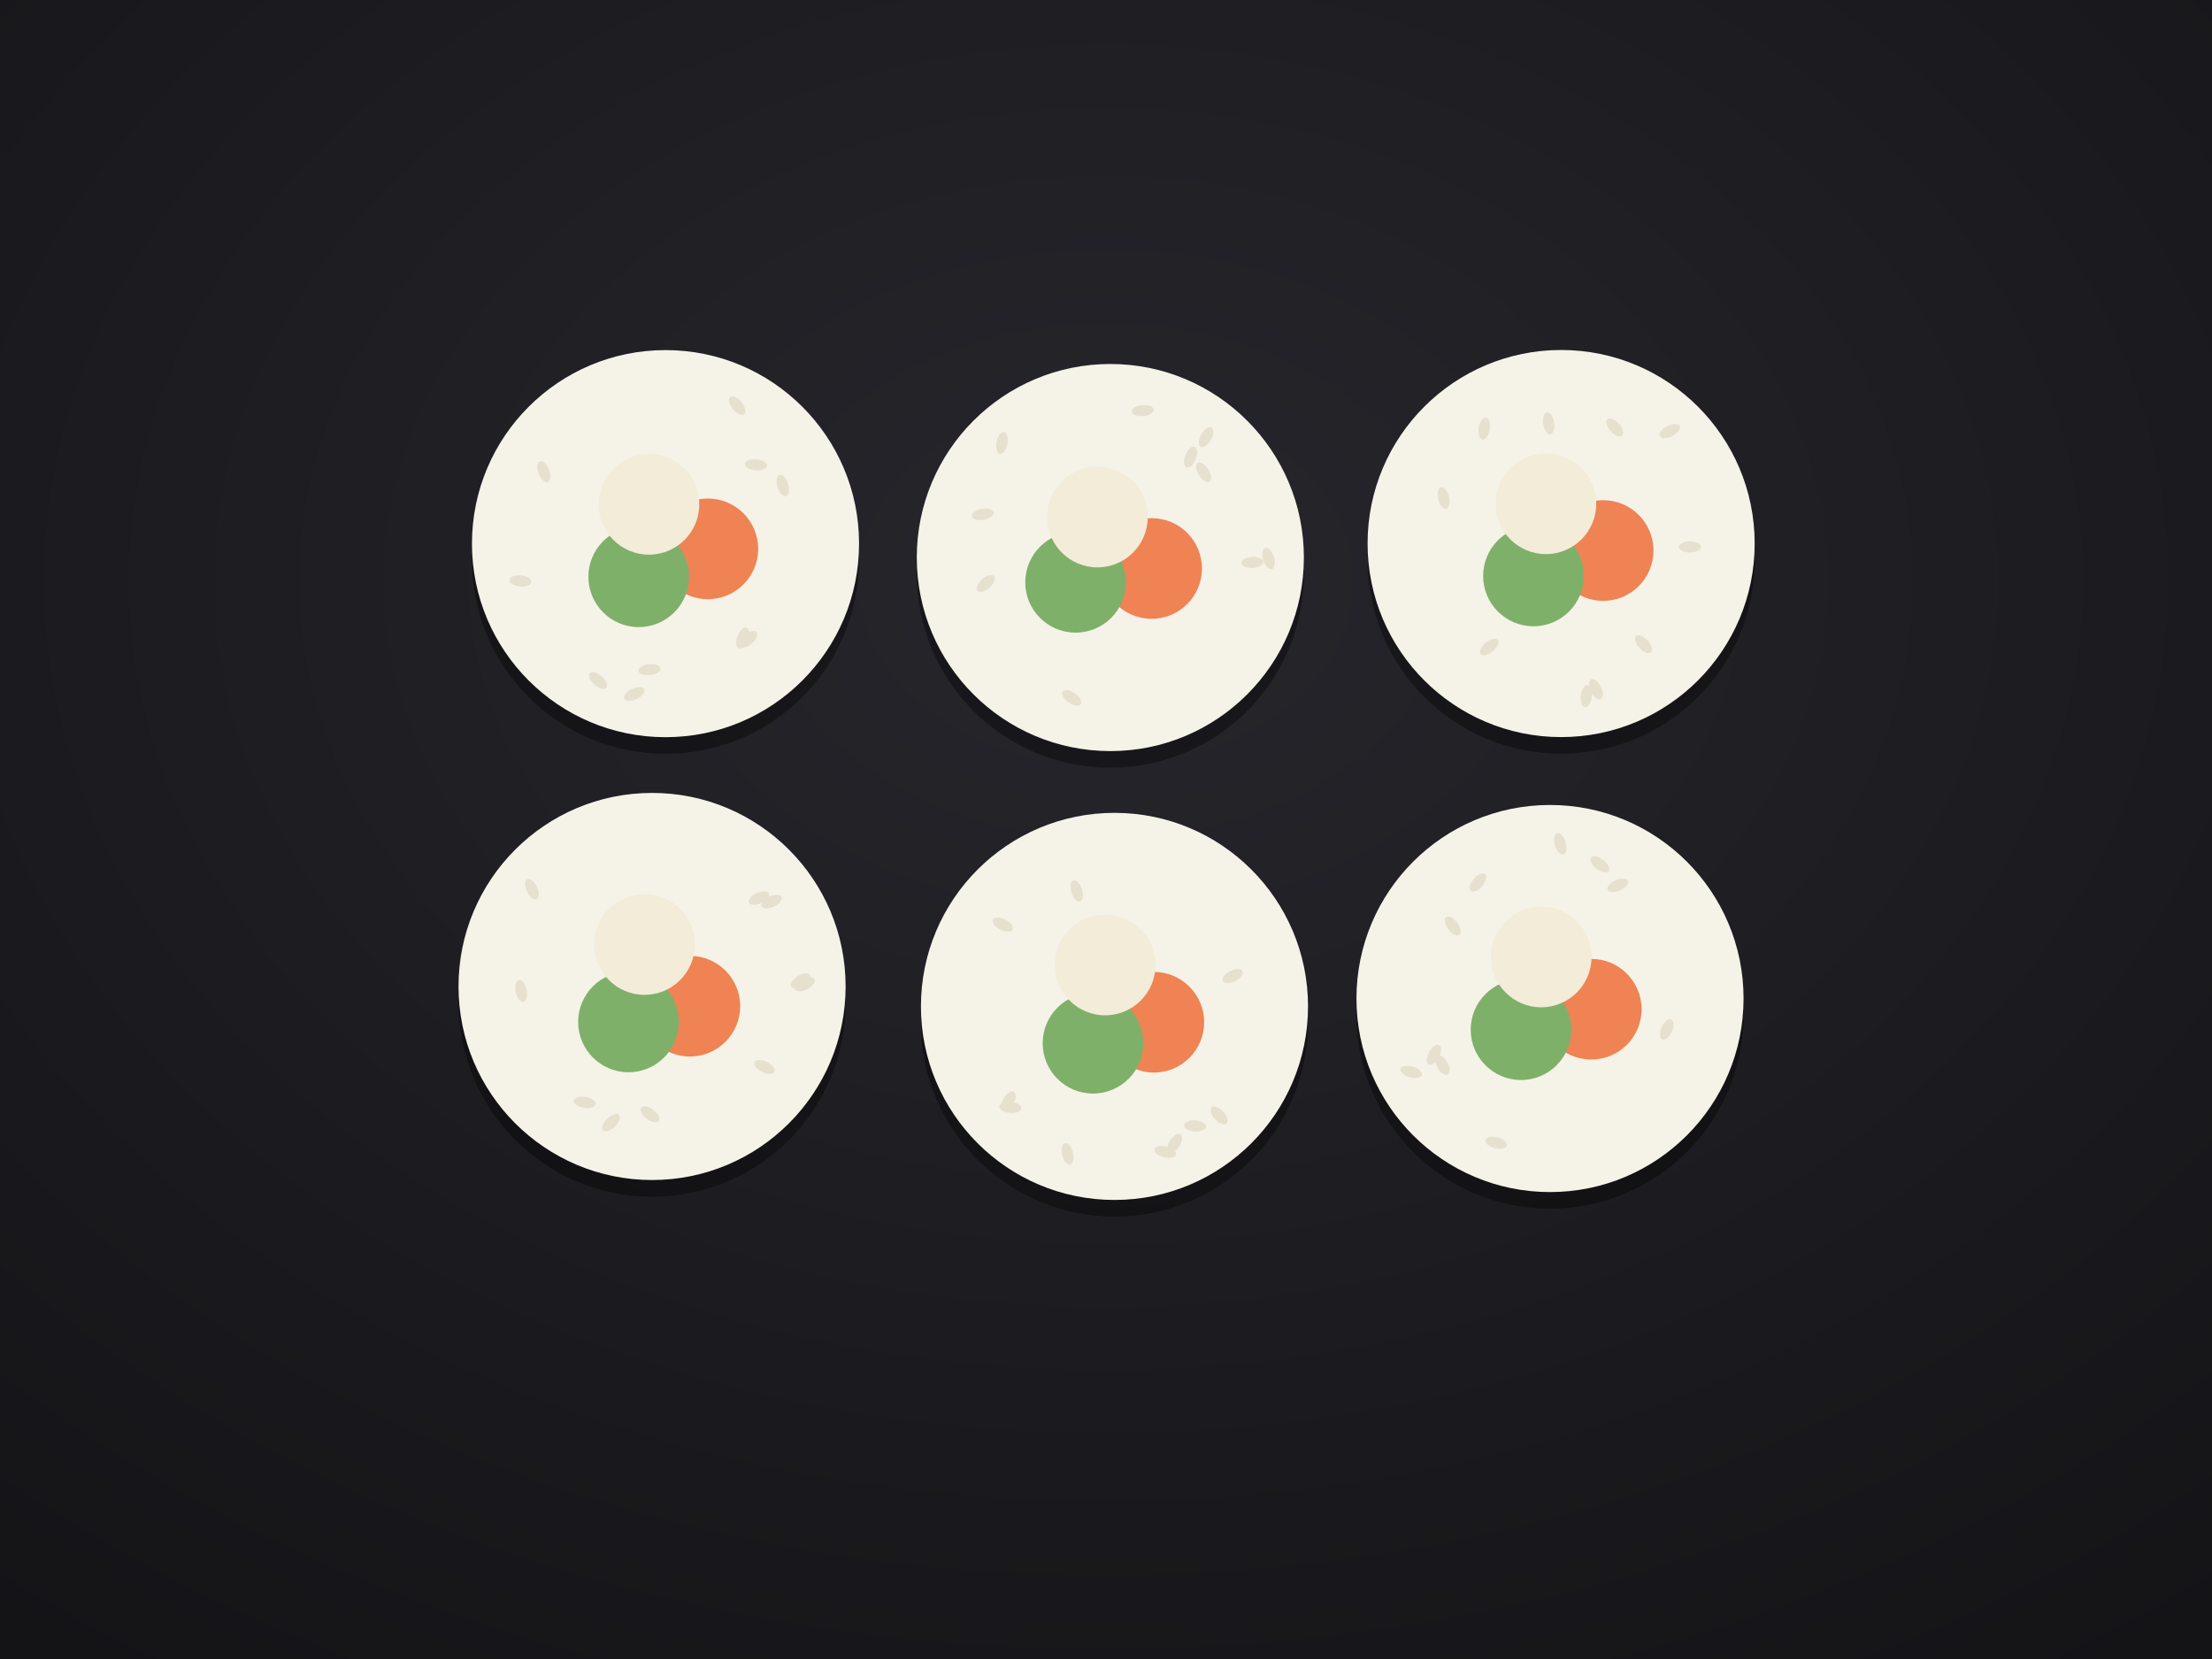
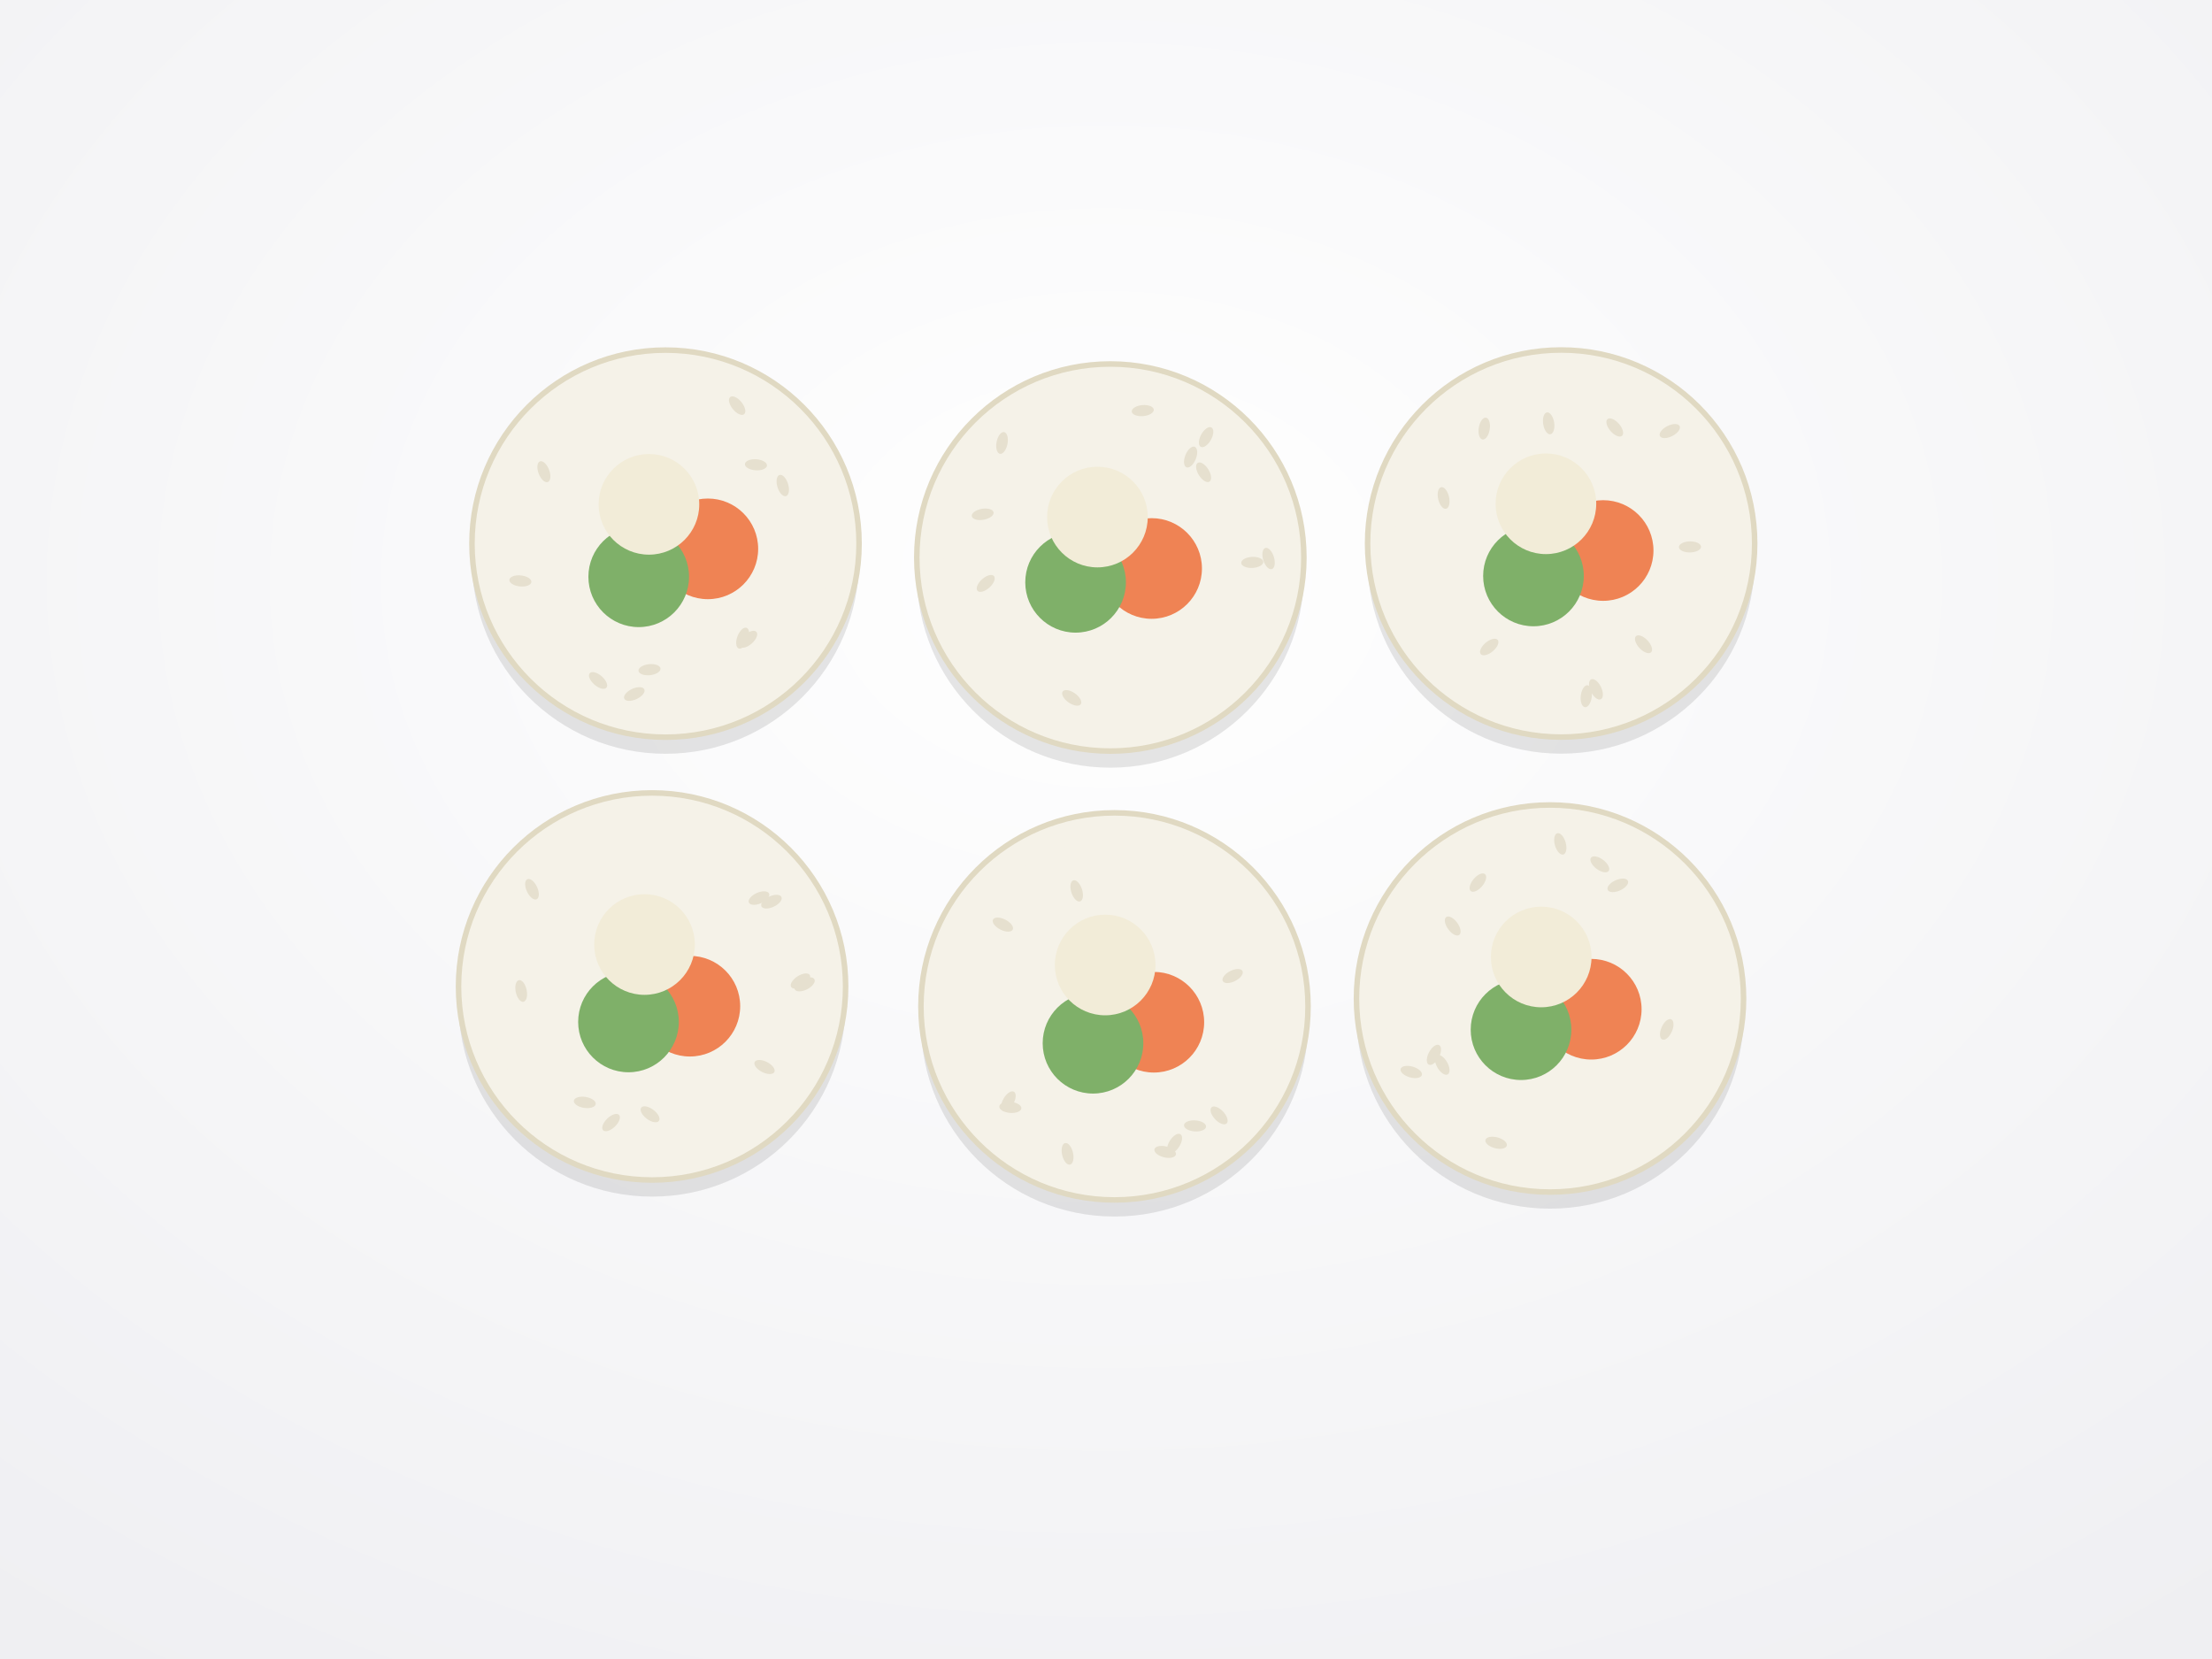
<svg xmlns="http://www.w3.org/2000/svg" viewBox="0 0 800 600">
  <defs>
    <radialGradient id="bg-hokkaido" cx="50%" cy="35%" r="80%">
-       <stop offset="0%" stop-color="#26262c" />
-       <stop offset="100%" stop-color="#141417" />
+       <stop offset="0%" stop-color="#ffffff" />
+       <stop offset="100%" stop-color="#efeff2" />
    </radialGradient>
  </defs>
  <rect width="800" height="600" fill="url(#bg-hokkaido)" />
-   <circle cx="240.69" cy="202.615" r="70" fill="#000" opacity="0.35" />
-   <circle cx="240.69" cy="196.615" r="70" fill="#f5f2e8" />
+   <circle cx="240.69" cy="202.615" r="70" fill="#000" opacity="0.1" />
+   <circle cx="240.69" cy="196.615" r="70" fill="#f5f2e8" stroke="#e0d9c2" stroke-width="2" />
  <circle cx="240.69" cy="196.615" r="60.2" fill="#f5f2e8" />
  <ellipse cx="283.1" cy="175.6" rx="4" ry="2" fill="#e6e0cf" transform="rotate(73 283.1 175.6)" />
  <ellipse cx="196.7" cy="170.6" rx="4" ry="2" fill="#e6e0cf" transform="rotate(69 196.7 170.6)" />
  <ellipse cx="270.6" cy="231.2" rx="4" ry="2" fill="#e6e0cf" transform="rotate(138 270.6 231.2)" />
  <ellipse cx="273.4" cy="168.1" rx="4" ry="2" fill="#e6e0cf" transform="rotate(4 273.4 168.1)" />
  <ellipse cx="229.4" cy="251.0" rx="4" ry="2" fill="#e6e0cf" transform="rotate(155 229.4 251.0)" />
  <ellipse cx="234.9" cy="242.2" rx="4" ry="2" fill="#e6e0cf" transform="rotate(174 234.9 242.2)" />
  <ellipse cx="266.6" cy="146.7" rx="4" ry="2" fill="#e6e0cf" transform="rotate(51 266.6 146.7)" />
  <ellipse cx="268.6" cy="230.8" rx="4" ry="2" fill="#e6e0cf" transform="rotate(111 268.6 230.8)" />
  <ellipse cx="216.3" cy="246.1" rx="4" ry="2" fill="#e6e0cf" transform="rotate(41 216.3 246.1)" />
  <ellipse cx="188.2" cy="210.1" rx="4" ry="2" fill="#e6e0cf" transform="rotate(6 188.2 210.1)" />
  <circle cx="256.0" cy="198.5" r="18.2" fill="#ef8354" />
  <circle cx="231.0" cy="208.6" r="18.2" fill="#7fb069" />
  <circle cx="234.7" cy="182.4" r="18.2" fill="#f2ecd8" />
-   <circle cx="401.568" cy="207.64" r="70" fill="#000" opacity="0.35" />
-   <circle cx="401.568" cy="201.64" r="70" fill="#f5f2e8" />
+   <circle cx="401.568" cy="207.64" r="70" fill="#000" opacity="0.1" />
+   <circle cx="401.568" cy="201.64" r="70" fill="#f5f2e8" stroke="#e0d9c2" stroke-width="2" />
  <circle cx="401.568" cy="201.64" r="60.2" fill="#f5f2e8" />
  <ellipse cx="435.3" cy="170.8" rx="4" ry="2" fill="#e6e0cf" transform="rotate(58 435.3 170.8)" />
  <ellipse cx="413.3" cy="148.5" rx="4" ry="2" fill="#e6e0cf" transform="rotate(175 413.3 148.5)" />
  <ellipse cx="430.6" cy="165.3" rx="4" ry="2" fill="#e6e0cf" transform="rotate(112 430.6 165.3)" />
  <ellipse cx="362.4" cy="160.2" rx="4" ry="2" fill="#e6e0cf" transform="rotate(101 362.4 160.2)" />
  <ellipse cx="356.5" cy="211.0" rx="4" ry="2" fill="#e6e0cf" transform="rotate(138 356.5 211.0)" />
  <ellipse cx="458.8" cy="202.0" rx="4" ry="2" fill="#e6e0cf" transform="rotate(73 458.8 202.0)" />
  <ellipse cx="452.9" cy="203.4" rx="4" ry="2" fill="#e6e0cf" transform="rotate(177 452.9 203.4)" />
  <ellipse cx="387.6" cy="252.4" rx="4" ry="2" fill="#e6e0cf" transform="rotate(35 387.6 252.4)" />
  <ellipse cx="436.2" cy="158.1" rx="4" ry="2" fill="#e6e0cf" transform="rotate(119 436.2 158.1)" />
  <ellipse cx="355.4" cy="186.0" rx="4" ry="2" fill="#e6e0cf" transform="rotate(170 355.4 186.0)" />
  <circle cx="416.5" cy="205.6" r="18.2" fill="#ef8354" />
  <circle cx="389.0" cy="210.6" r="18.2" fill="#7fb069" />
  <circle cx="396.9" cy="187.0" r="18.2" fill="#f2ecd8" />
-   <circle cx="564.602" cy="202.577" r="70" fill="#000" opacity="0.35" />
-   <circle cx="564.602" cy="196.577" r="70" fill="#f5f2e8" />
+   <circle cx="564.602" cy="202.577" r="70" fill="#000" opacity="0.1" />
+   <circle cx="564.602" cy="196.577" r="70" fill="#f5f2e8" stroke="#e0d9c2" stroke-width="2" />
  <circle cx="564.602" cy="196.577" r="60.2" fill="#f5f2e8" />
  <ellipse cx="560.1" cy="153.1" rx="4" ry="2" fill="#e6e0cf" transform="rotate(81 560.1 153.1)" />
  <ellipse cx="573.7" cy="251.8" rx="4" ry="2" fill="#e6e0cf" transform="rotate(97 573.7 251.8)" />
  <ellipse cx="611.2" cy="197.8" rx="4" ry="2" fill="#e6e0cf" transform="rotate(179 611.2 197.8)" />
  <ellipse cx="538.6" cy="234.0" rx="4" ry="2" fill="#e6e0cf" transform="rotate(140 538.6 234.0)" />
  <ellipse cx="603.9" cy="155.9" rx="4" ry="2" fill="#e6e0cf" transform="rotate(153 603.9 155.9)" />
  <ellipse cx="522.1" cy="180.1" rx="4" ry="2" fill="#e6e0cf" transform="rotate(77 522.1 180.1)" />
  <ellipse cx="594.4" cy="233.0" rx="4" ry="2" fill="#e6e0cf" transform="rotate(47 594.4 233.0)" />
  <ellipse cx="577.2" cy="249.3" rx="4" ry="2" fill="#e6e0cf" transform="rotate(64 577.2 249.3)" />
  <ellipse cx="536.8" cy="155.0" rx="4" ry="2" fill="#e6e0cf" transform="rotate(99 536.8 155.0)" />
  <ellipse cx="584.0" cy="154.6" rx="4" ry="2" fill="#e6e0cf" transform="rotate(49 584.0 154.6)" />
  <circle cx="579.8" cy="199.1" r="18.2" fill="#ef8354" />
  <circle cx="554.6" cy="208.3" r="18.2" fill="#7fb069" />
  <circle cx="559.1" cy="182.2" r="18.2" fill="#f2ecd8" />
-   <circle cx="235.83" cy="362.77" r="70" fill="#000" opacity="0.35" />
-   <circle cx="235.83" cy="356.77" r="70" fill="#f5f2e8" />
+   <circle cx="235.83" cy="362.77" r="70" fill="#000" opacity="0.1" />
+   <circle cx="235.83" cy="356.77" r="70" fill="#f5f2e8" stroke="#e0d9c2" stroke-width="2" />
  <circle cx="235.83" cy="356.77" r="60.2" fill="#f5f2e8" />
  <ellipse cx="276.5" cy="385.9" rx="4" ry="2" fill="#e6e0cf" transform="rotate(27 276.5 385.9)" />
  <ellipse cx="235.1" cy="403.0" rx="4" ry="2" fill="#e6e0cf" transform="rotate(37 235.1 403.0)" />
  <ellipse cx="188.5" cy="358.4" rx="4" ry="2" fill="#e6e0cf" transform="rotate(78 188.5 358.4)" />
  <ellipse cx="192.4" cy="321.6" rx="4" ry="2" fill="#e6e0cf" transform="rotate(65 192.4 321.6)" />
  <ellipse cx="221.0" cy="406.0" rx="4" ry="2" fill="#e6e0cf" transform="rotate(136 221.0 406.0)" />
  <ellipse cx="289.5" cy="354.8" rx="4" ry="2" fill="#e6e0cf" transform="rotate(147 289.5 354.8)" />
  <ellipse cx="274.5" cy="324.8" rx="4" ry="2" fill="#e6e0cf" transform="rotate(156 274.5 324.8)" />
  <ellipse cx="279.0" cy="326.1" rx="4" ry="2" fill="#e6e0cf" transform="rotate(155 279.0 326.1)" />
  <ellipse cx="211.5" cy="398.7" rx="4" ry="2" fill="#e6e0cf" transform="rotate(9 211.5 398.7)" />
  <ellipse cx="291.0" cy="356.0" rx="4" ry="2" fill="#e6e0cf" transform="rotate(153 291.0 356.0)" />
  <circle cx="249.5" cy="363.9" r="18.2" fill="#ef8354" />
  <circle cx="227.3" cy="369.6" r="18.2" fill="#7fb069" />
  <circle cx="233.1" cy="341.6" r="18.2" fill="#f2ecd8" />
-   <circle cx="403.067" cy="369.978" r="70" fill="#000" opacity="0.35" />
-   <circle cx="403.067" cy="363.978" r="70" fill="#f5f2e8" />
+   <circle cx="403.067" cy="369.978" r="70" fill="#000" opacity="0.1" />
+   <circle cx="403.067" cy="363.978" r="70" fill="#f5f2e8" stroke="#e0d9c2" stroke-width="2" />
  <circle cx="403.067" cy="363.978" r="60.2" fill="#f5f2e8" />
  <ellipse cx="424.8" cy="413.6" rx="4" ry="2" fill="#e6e0cf" transform="rotate(122 424.8 413.6)" />
  <ellipse cx="386.1" cy="417.3" rx="4" ry="2" fill="#e6e0cf" transform="rotate(77 386.1 417.3)" />
  <ellipse cx="364.7" cy="398.3" rx="4" ry="2" fill="#e6e0cf" transform="rotate(120 364.7 398.3)" />
  <ellipse cx="389.4" cy="322.2" rx="4" ry="2" fill="#e6e0cf" transform="rotate(72 389.4 322.2)" />
  <ellipse cx="365.4" cy="400.5" rx="4" ry="2" fill="#e6e0cf" transform="rotate(5 365.4 400.5)" />
  <ellipse cx="440.9" cy="403.4" rx="4" ry="2" fill="#e6e0cf" transform="rotate(47 440.9 403.4)" />
  <ellipse cx="421.4" cy="416.6" rx="4" ry="2" fill="#e6e0cf" transform="rotate(14 421.4 416.6)" />
  <ellipse cx="432.2" cy="407.2" rx="4" ry="2" fill="#e6e0cf" transform="rotate(4 432.2 407.2)" />
  <ellipse cx="445.8" cy="353.0" rx="4" ry="2" fill="#e6e0cf" transform="rotate(153 445.8 353.0)" />
  <ellipse cx="362.7" cy="334.4" rx="4" ry="2" fill="#e6e0cf" transform="rotate(27 362.7 334.4)" />
  <circle cx="417.3" cy="369.7" r="18.2" fill="#ef8354" />
  <circle cx="395.3" cy="377.3" r="18.2" fill="#7fb069" />
  <circle cx="399.7" cy="349.0" r="18.2" fill="#f2ecd8" />
-   <circle cx="560.583" cy="367.128" r="70" fill="#000" opacity="0.35" />
-   <circle cx="560.583" cy="361.128" r="70" fill="#f5f2e8" />
+   <circle cx="560.583" cy="367.128" r="70" fill="#000" opacity="0.1" />
+   <circle cx="560.583" cy="361.128" r="70" fill="#f5f2e8" stroke="#e0d9c2" stroke-width="2" />
  <circle cx="560.583" cy="361.128" r="60.2" fill="#f5f2e8" />
  <ellipse cx="534.5" cy="319.2" rx="4" ry="2" fill="#e6e0cf" transform="rotate(130 534.5 319.2)" />
  <ellipse cx="525.4" cy="334.9" rx="4" ry="2" fill="#e6e0cf" transform="rotate(54 525.4 334.9)" />
  <ellipse cx="564.3" cy="305.2" rx="4" ry="2" fill="#e6e0cf" transform="rotate(74 564.3 305.2)" />
  <ellipse cx="541.1" cy="413.3" rx="4" ry="2" fill="#e6e0cf" transform="rotate(15 541.1 413.3)" />
  <ellipse cx="578.6" cy="312.6" rx="4" ry="2" fill="#e6e0cf" transform="rotate(37 578.6 312.6)" />
  <ellipse cx="602.8" cy="372.3" rx="4" ry="2" fill="#e6e0cf" transform="rotate(114 602.8 372.3)" />
  <ellipse cx="510.4" cy="387.7" rx="4" ry="2" fill="#e6e0cf" transform="rotate(16 510.4 387.7)" />
  <ellipse cx="518.6" cy="381.5" rx="4" ry="2" fill="#e6e0cf" transform="rotate(118 518.6 381.5)" />
  <ellipse cx="585.1" cy="320.2" rx="4" ry="2" fill="#e6e0cf" transform="rotate(156 585.1 320.2)" />
  <ellipse cx="521.6" cy="385.1" rx="4" ry="2" fill="#e6e0cf" transform="rotate(60 521.6 385.1)" />
  <circle cx="575.5" cy="365.0" r="18.2" fill="#ef8354" />
  <circle cx="550.1" cy="372.4" r="18.2" fill="#7fb069" />
  <circle cx="557.4" cy="346.1" r="18.2" fill="#f2ecd8" />
</svg>
